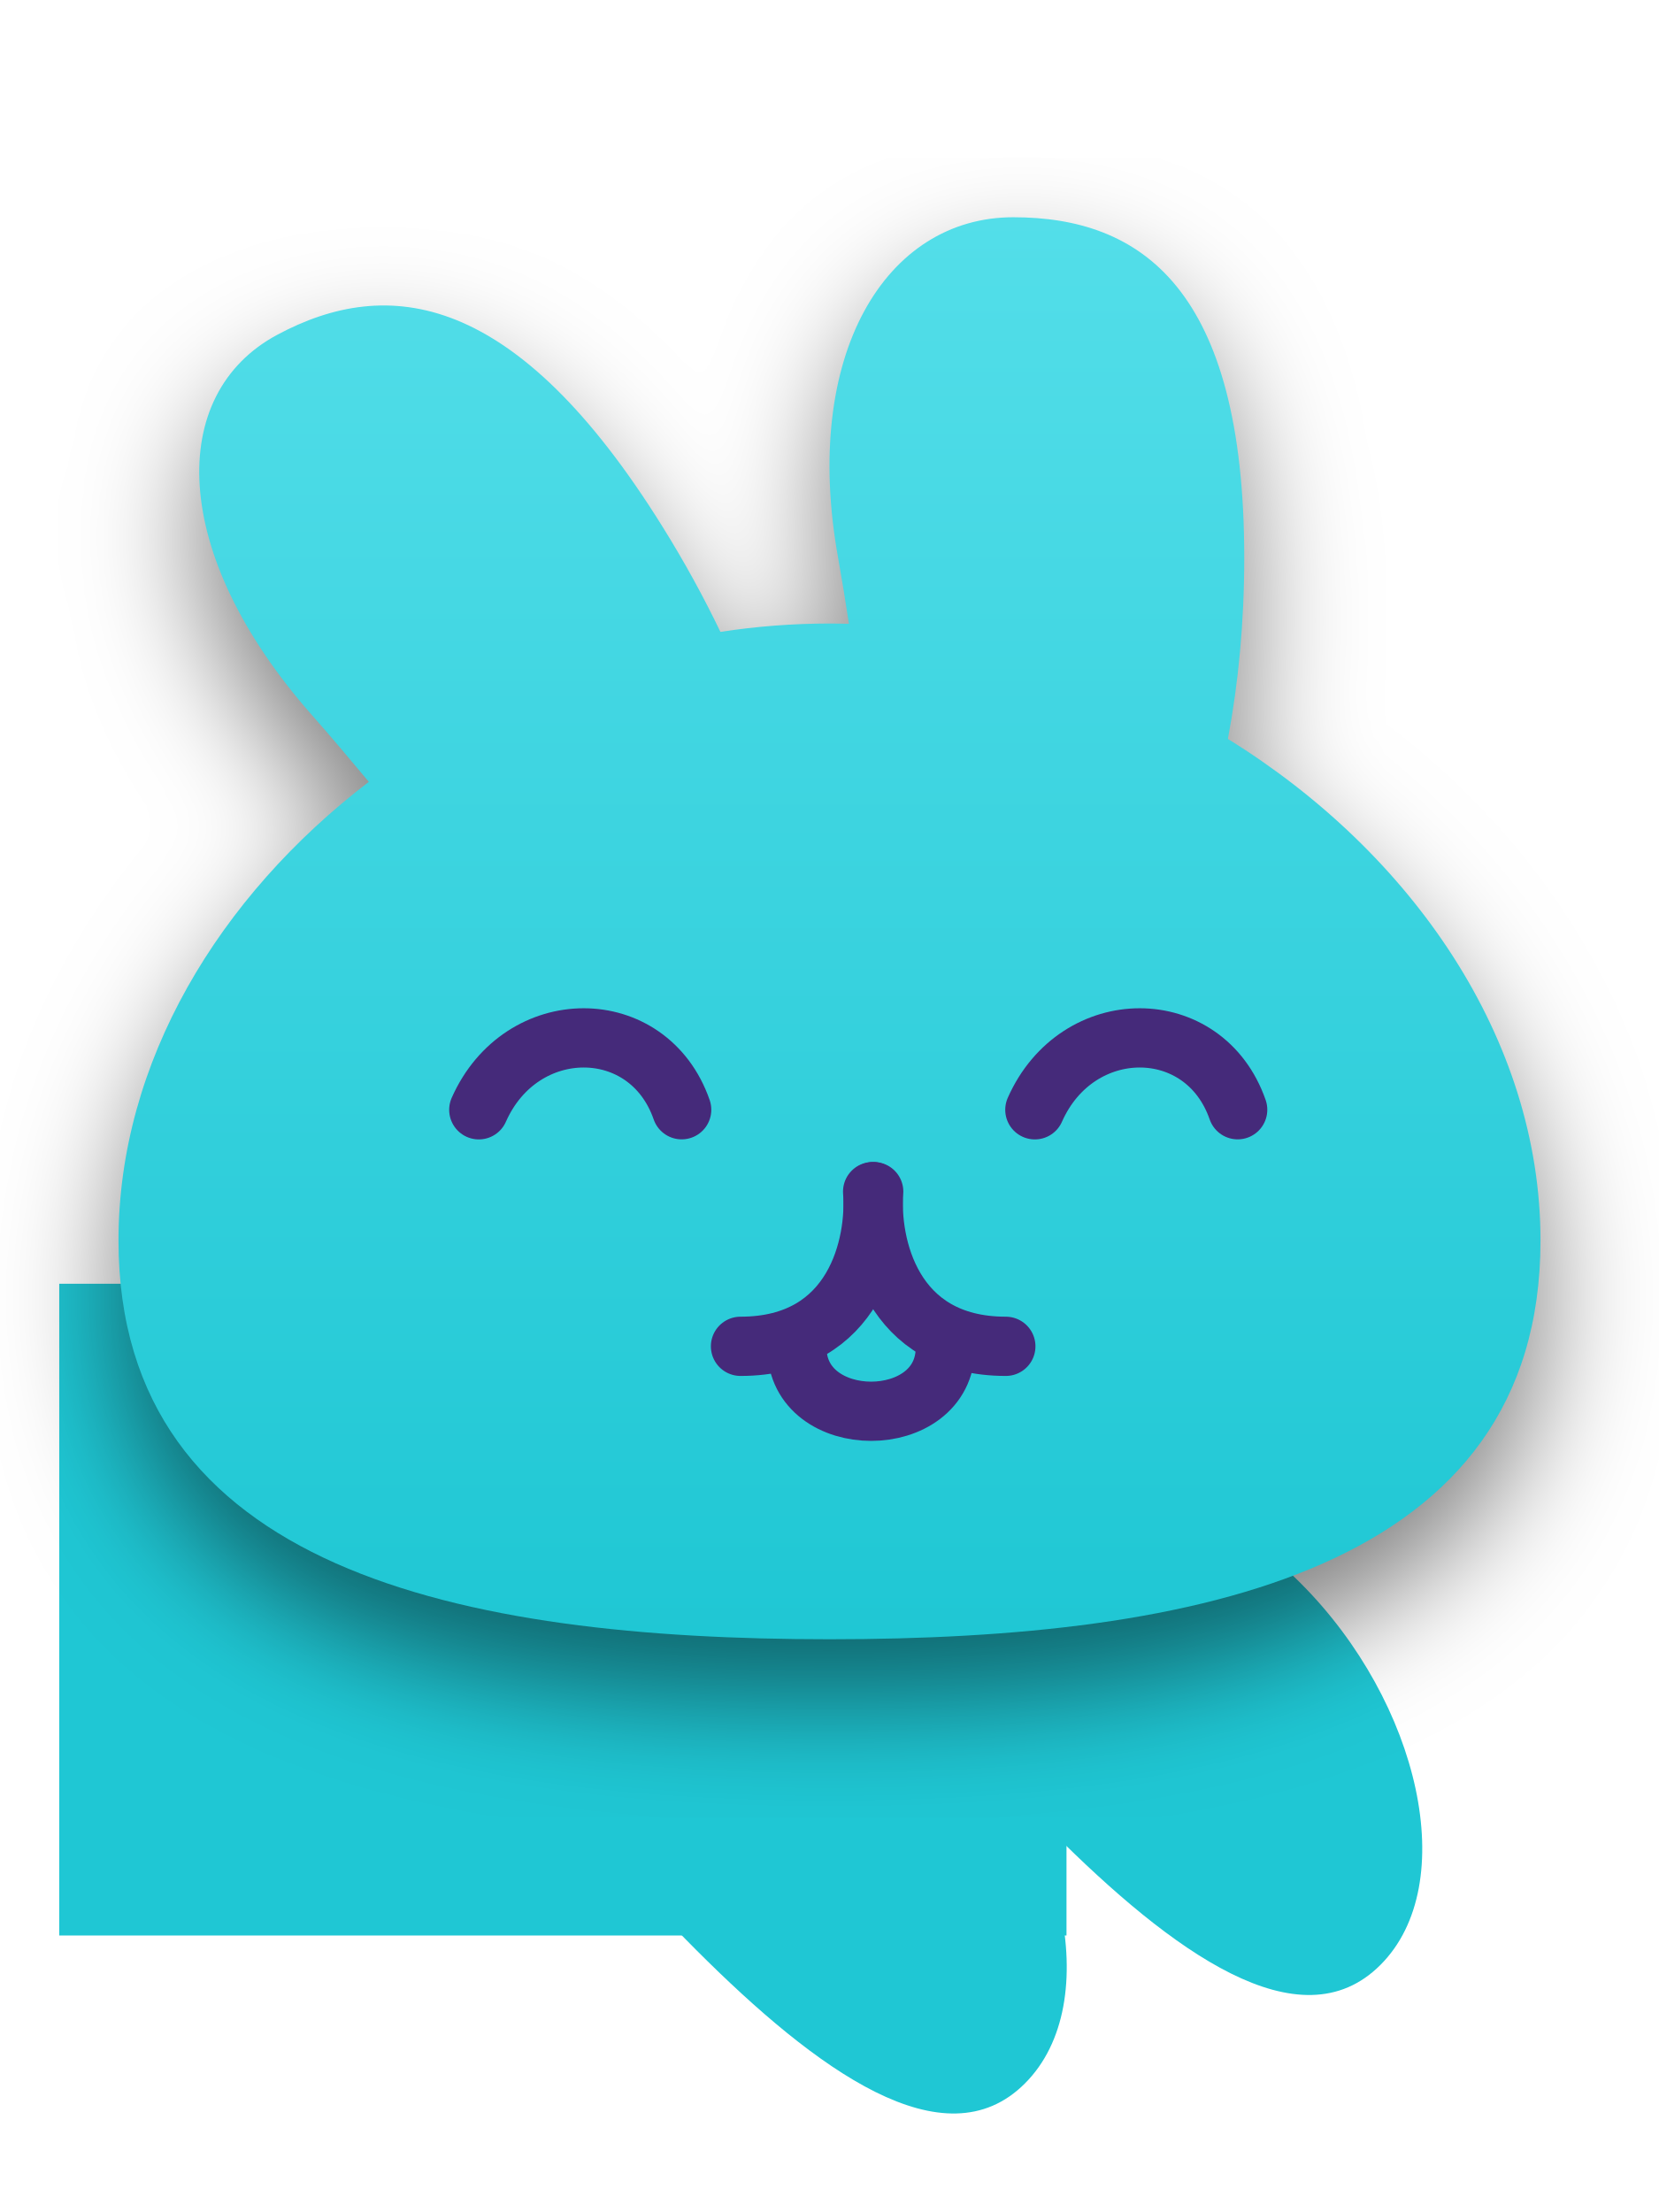
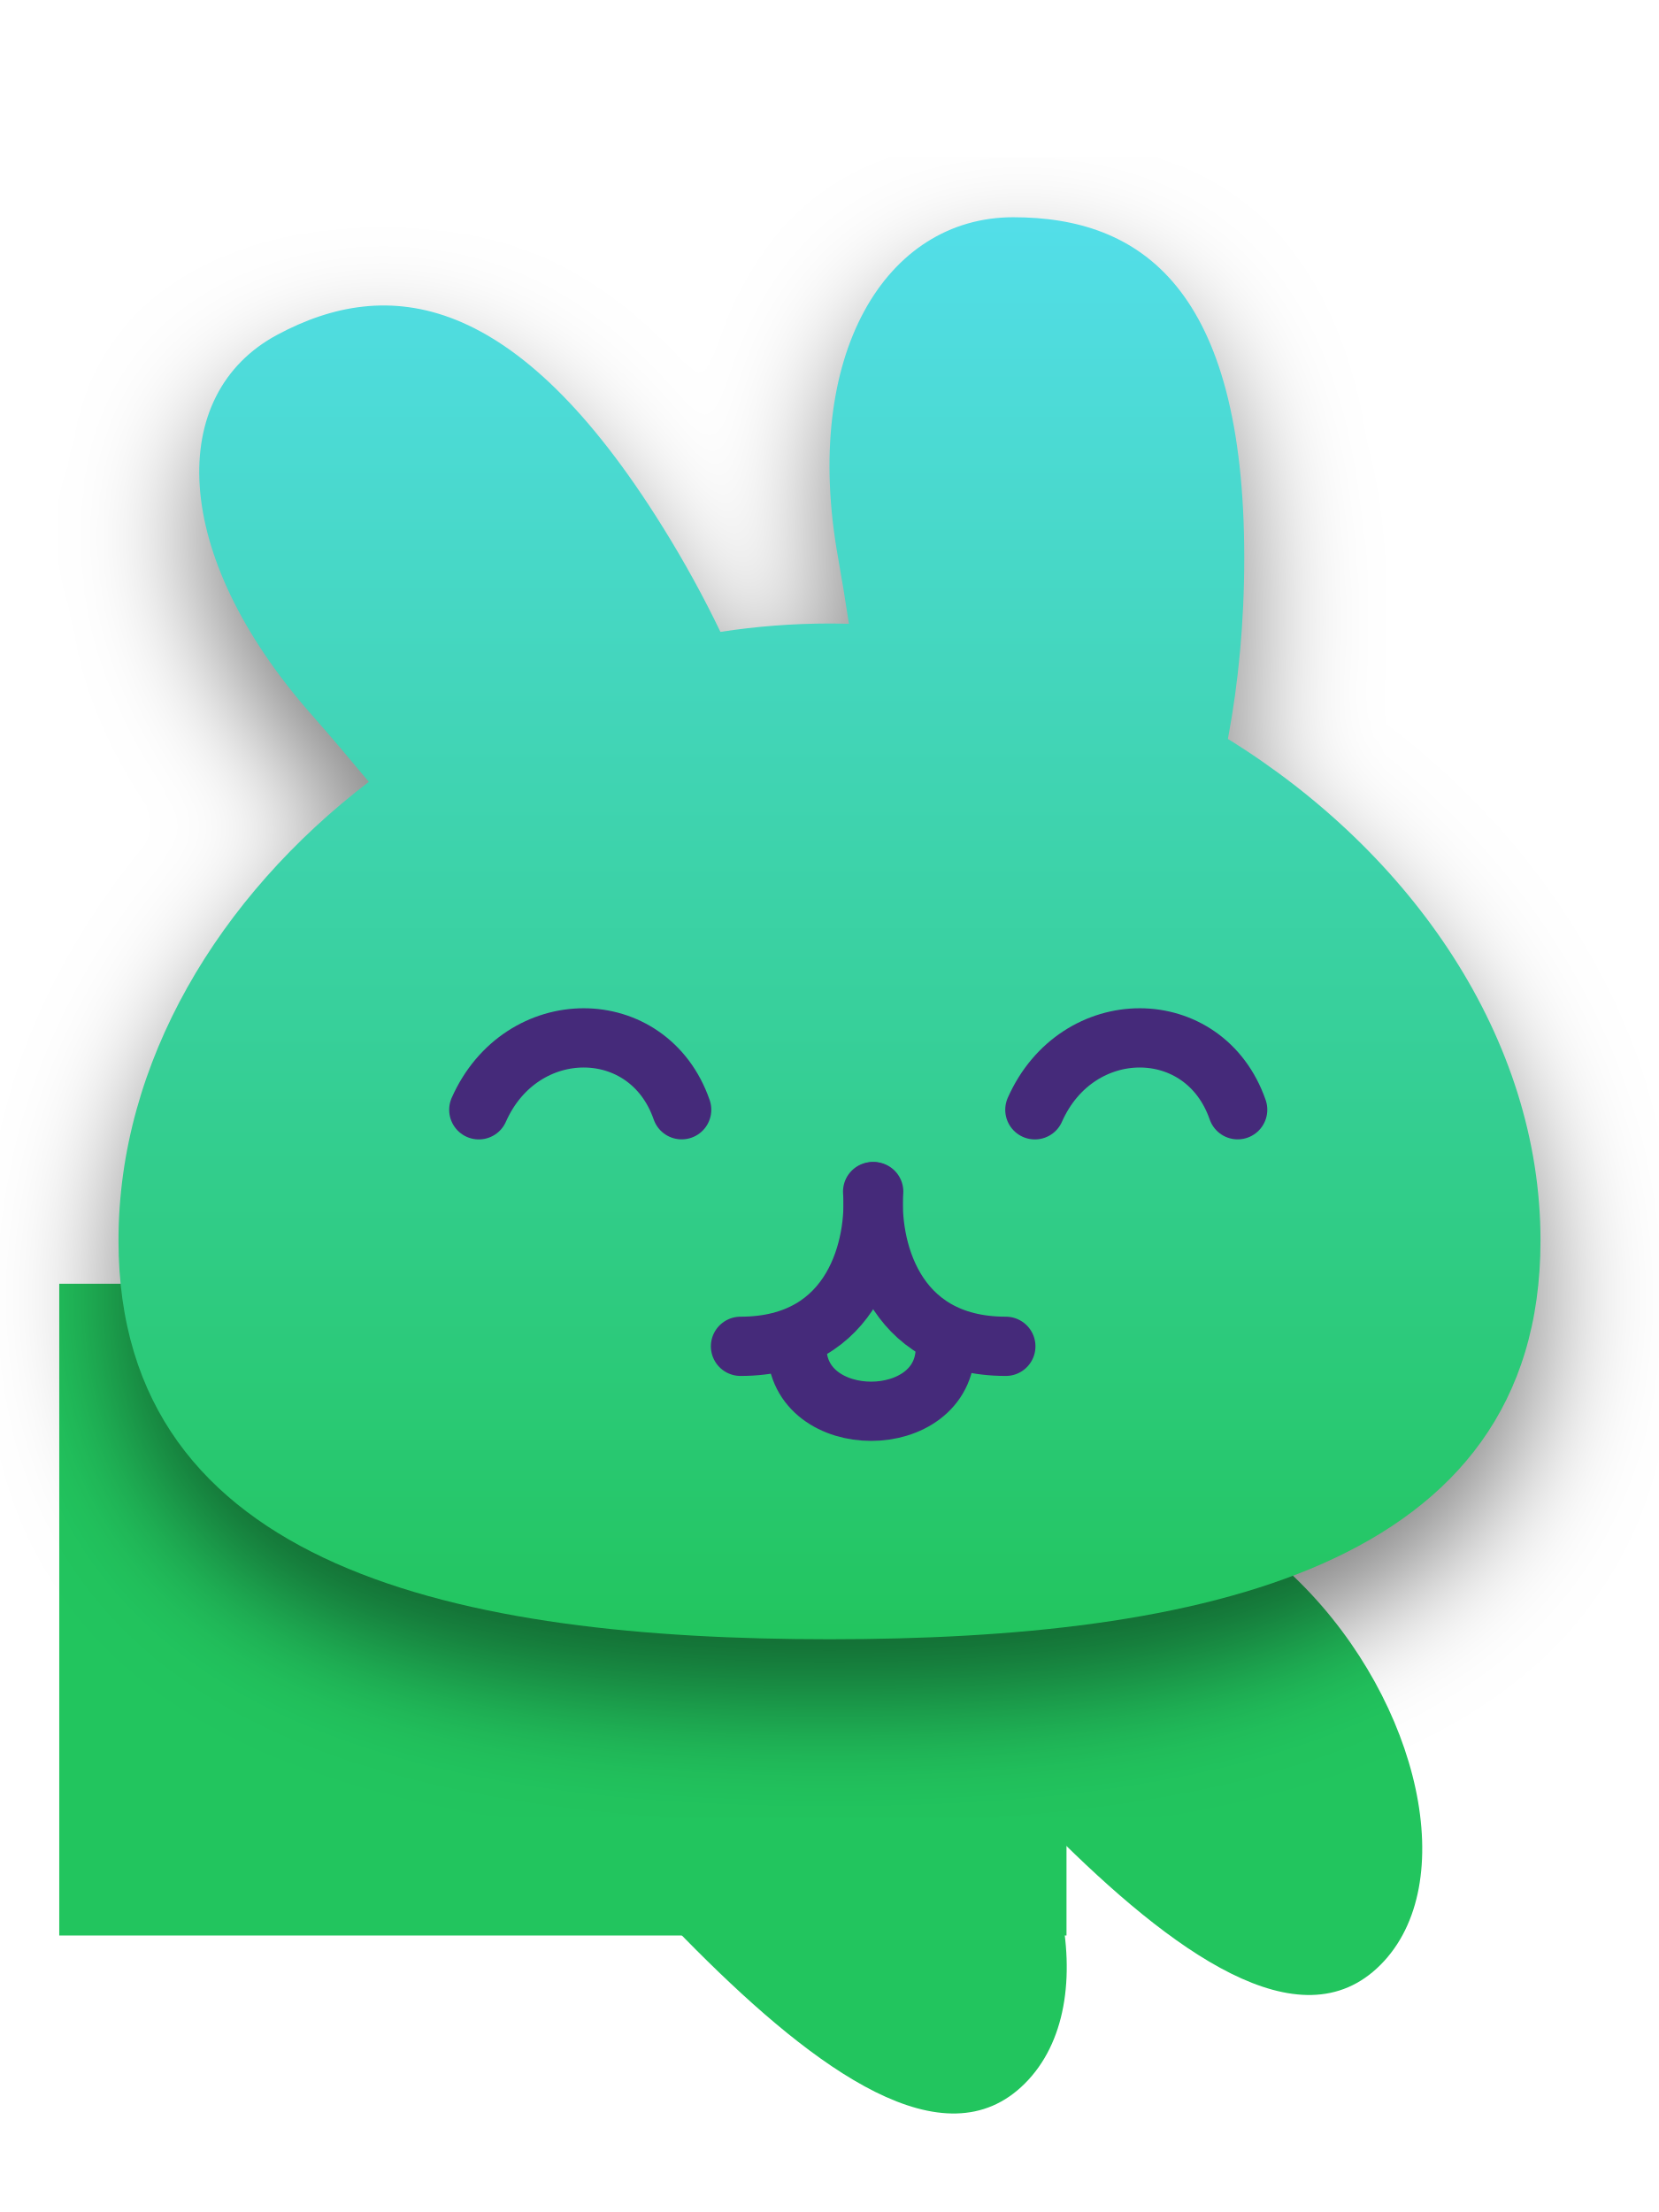
<svg xmlns="http://www.w3.org/2000/svg" width="24" height="32" fill="none" viewBox="0 0 28 32">
-   <rect width="17" height="11" x="1" y="19" fill="#1FC7D4" />
-   <path fill="#1FC7D4" d="M9.507 24.706C8.146 26.067 9.738 28.231 11.755 30.249C13.773 32.267 15.938 33.858 17.298 32.497C18.659 31.137 17.968 28.071 15.951 26.053C13.933 24.036 10.868 23.345 9.507 24.706Z" />
-   <path fill="#1FC7D4" d="M15.507 22.706C14.146 24.067 15.738 26.231 17.756 28.249C19.773 30.267 21.938 31.858 23.298 30.497C24.659 29.137 23.968 26.071 21.951 24.053C19.933 22.036 16.868 21.345 15.507 22.706Z" />
+   <rect width="17" height="11" x="1" y="19" fill="#22c55e" />
+   <path fill="#22c55e" d="M9.507 24.706C8.146 26.067 9.738 28.231 11.755 30.249C13.773 32.267 15.938 33.858 17.298 32.497C18.659 31.137 17.968 28.071 15.951 26.053C13.933 24.036 10.868 23.345 9.507 24.706Z" />
+   <path fill="#22c55e" d="M15.507 22.706C14.146 24.067 15.738 26.231 17.756 28.249C19.773 30.267 21.938 31.858 23.298 30.497C24.659 29.137 23.968 26.071 21.951 24.053C19.933 22.036 16.868 21.345 15.507 22.706Z" />
  <g filter="url(#filter0_d)">
    <path fill="url(#paint0_linear_bunnyhead_max)" fill-rule="evenodd" d="M14.146 6.752C14.21 7.109 14.27 7.481 14.328 7.862C14.219 7.859 14.11 7.857 14 7.857C13.38 7.857 12.765 7.905 12.159 7.998C11.879 7.415 11.555 6.822 11.187 6.231C8.699 2.229 6.538 1.987 4.679 2.984C2.819 3.981 2.856 6.676 5.267 9.405C5.581 9.761 5.901 10.14 6.225 10.529C3.69 12.466 2 15.264 2 18.27C2 23.829 7.785 25 14 25C20.215 25 26 23.829 26 18.27C26 14.866 23.832 11.727 20.724 9.805C20.902 8.86 21 7.83 21 6.752C21 2.196 19.255 1 17.102 1C14.95 1 13.526 3.318 14.146 6.752Z" clip-rule="evenodd" />
  </g>
  <path stroke="#452A7A" stroke-linecap="round" d="M11.505 16.063C10.944 14.446 8.797 14.446 8.081 16.064" />
  <path stroke="#452A7A" stroke-linecap="round" d="M20.889 16.063C20.328 14.446 18.182 14.446 17.466 16.064" />
  <path stroke="#452A7A" stroke-linecap="round" d="M14.728 17.445C14.796 18.315 14.445 20.056 12.498 20.056" />
  <path stroke="#452A7A" stroke-linecap="round" d="M14.746 17.445C14.678 18.315 15.03 20.056 16.976 20.056" />
  <path stroke="#452A7A" stroke-linecap="round" d="M13.45 20.079C13.45 21.51 15.955 21.51 15.955 20.079" />
  <defs>
    <filter id="filter0_d" width="28" height="28" x="0" y="0" color-interpolation-filters="sRGB" filterUnits="userSpaceOnUse">
      <feFlood flood-opacity="0" result="BackgroundImageFix" />
      <feColorMatrix in="SourceAlpha" type="matrix" values="0 0 0 0 0 0 0 0 0 0 0 0 0 0 0 0 0 0 127 0" />
      <feOffset dy="1" />
      <feGaussianBlur stdDeviation="1" />
      <feColorMatrix type="matrix" values="0 0 0 0 0 0 0 0 0 0 0 0 0 0 0 0 0 0 0.5 0" />
      <feBlend in2="BackgroundImageFix" mode="normal" result="effect1_dropShadow" />
      <feBlend in="SourceGraphic" in2="effect1_dropShadow" mode="normal" result="shape" />
    </filter>
    <linearGradient id="paint0_linear_bunnyhead_max" x1="14" x2="14" y1="1" y2="25" gradientUnits="userSpaceOnUse">
      <stop stop-color="#53DEE9" />
-       <stop offset="1" stop-color="#1FC7D4" />
+       <stop offset="1" stop-color="#22c55e" />
    </linearGradient>
  </defs>
</svg>
